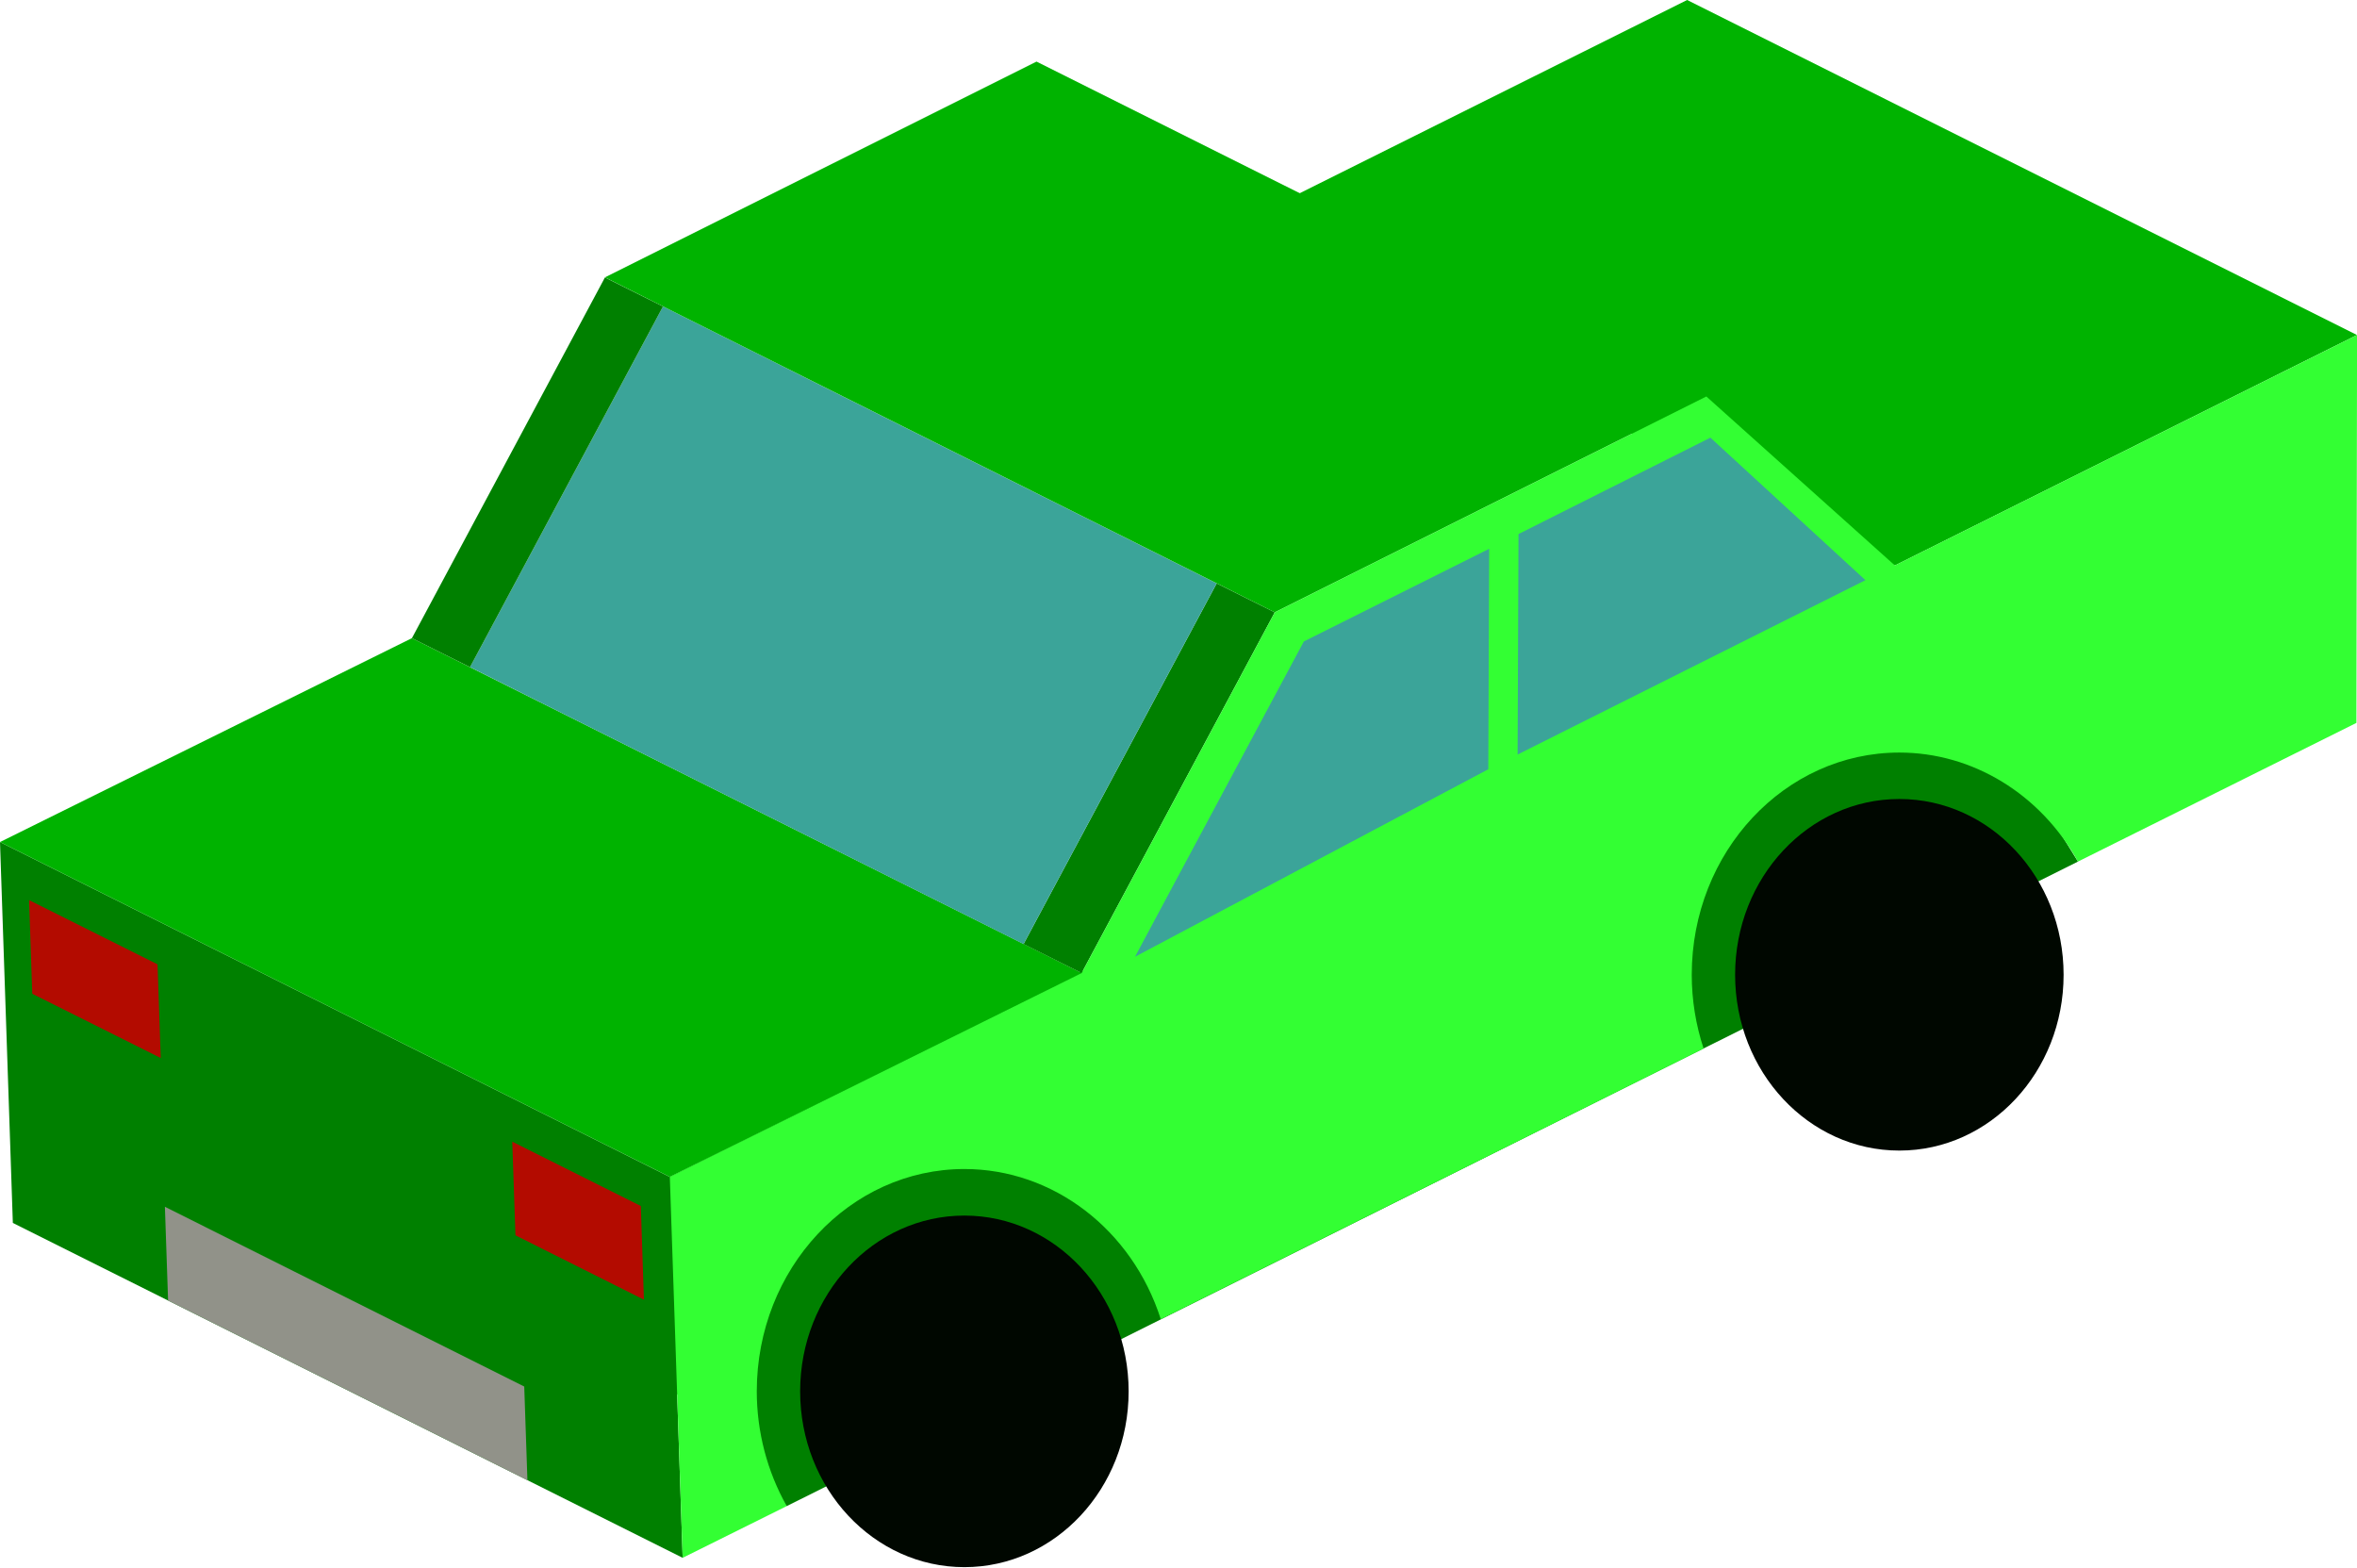
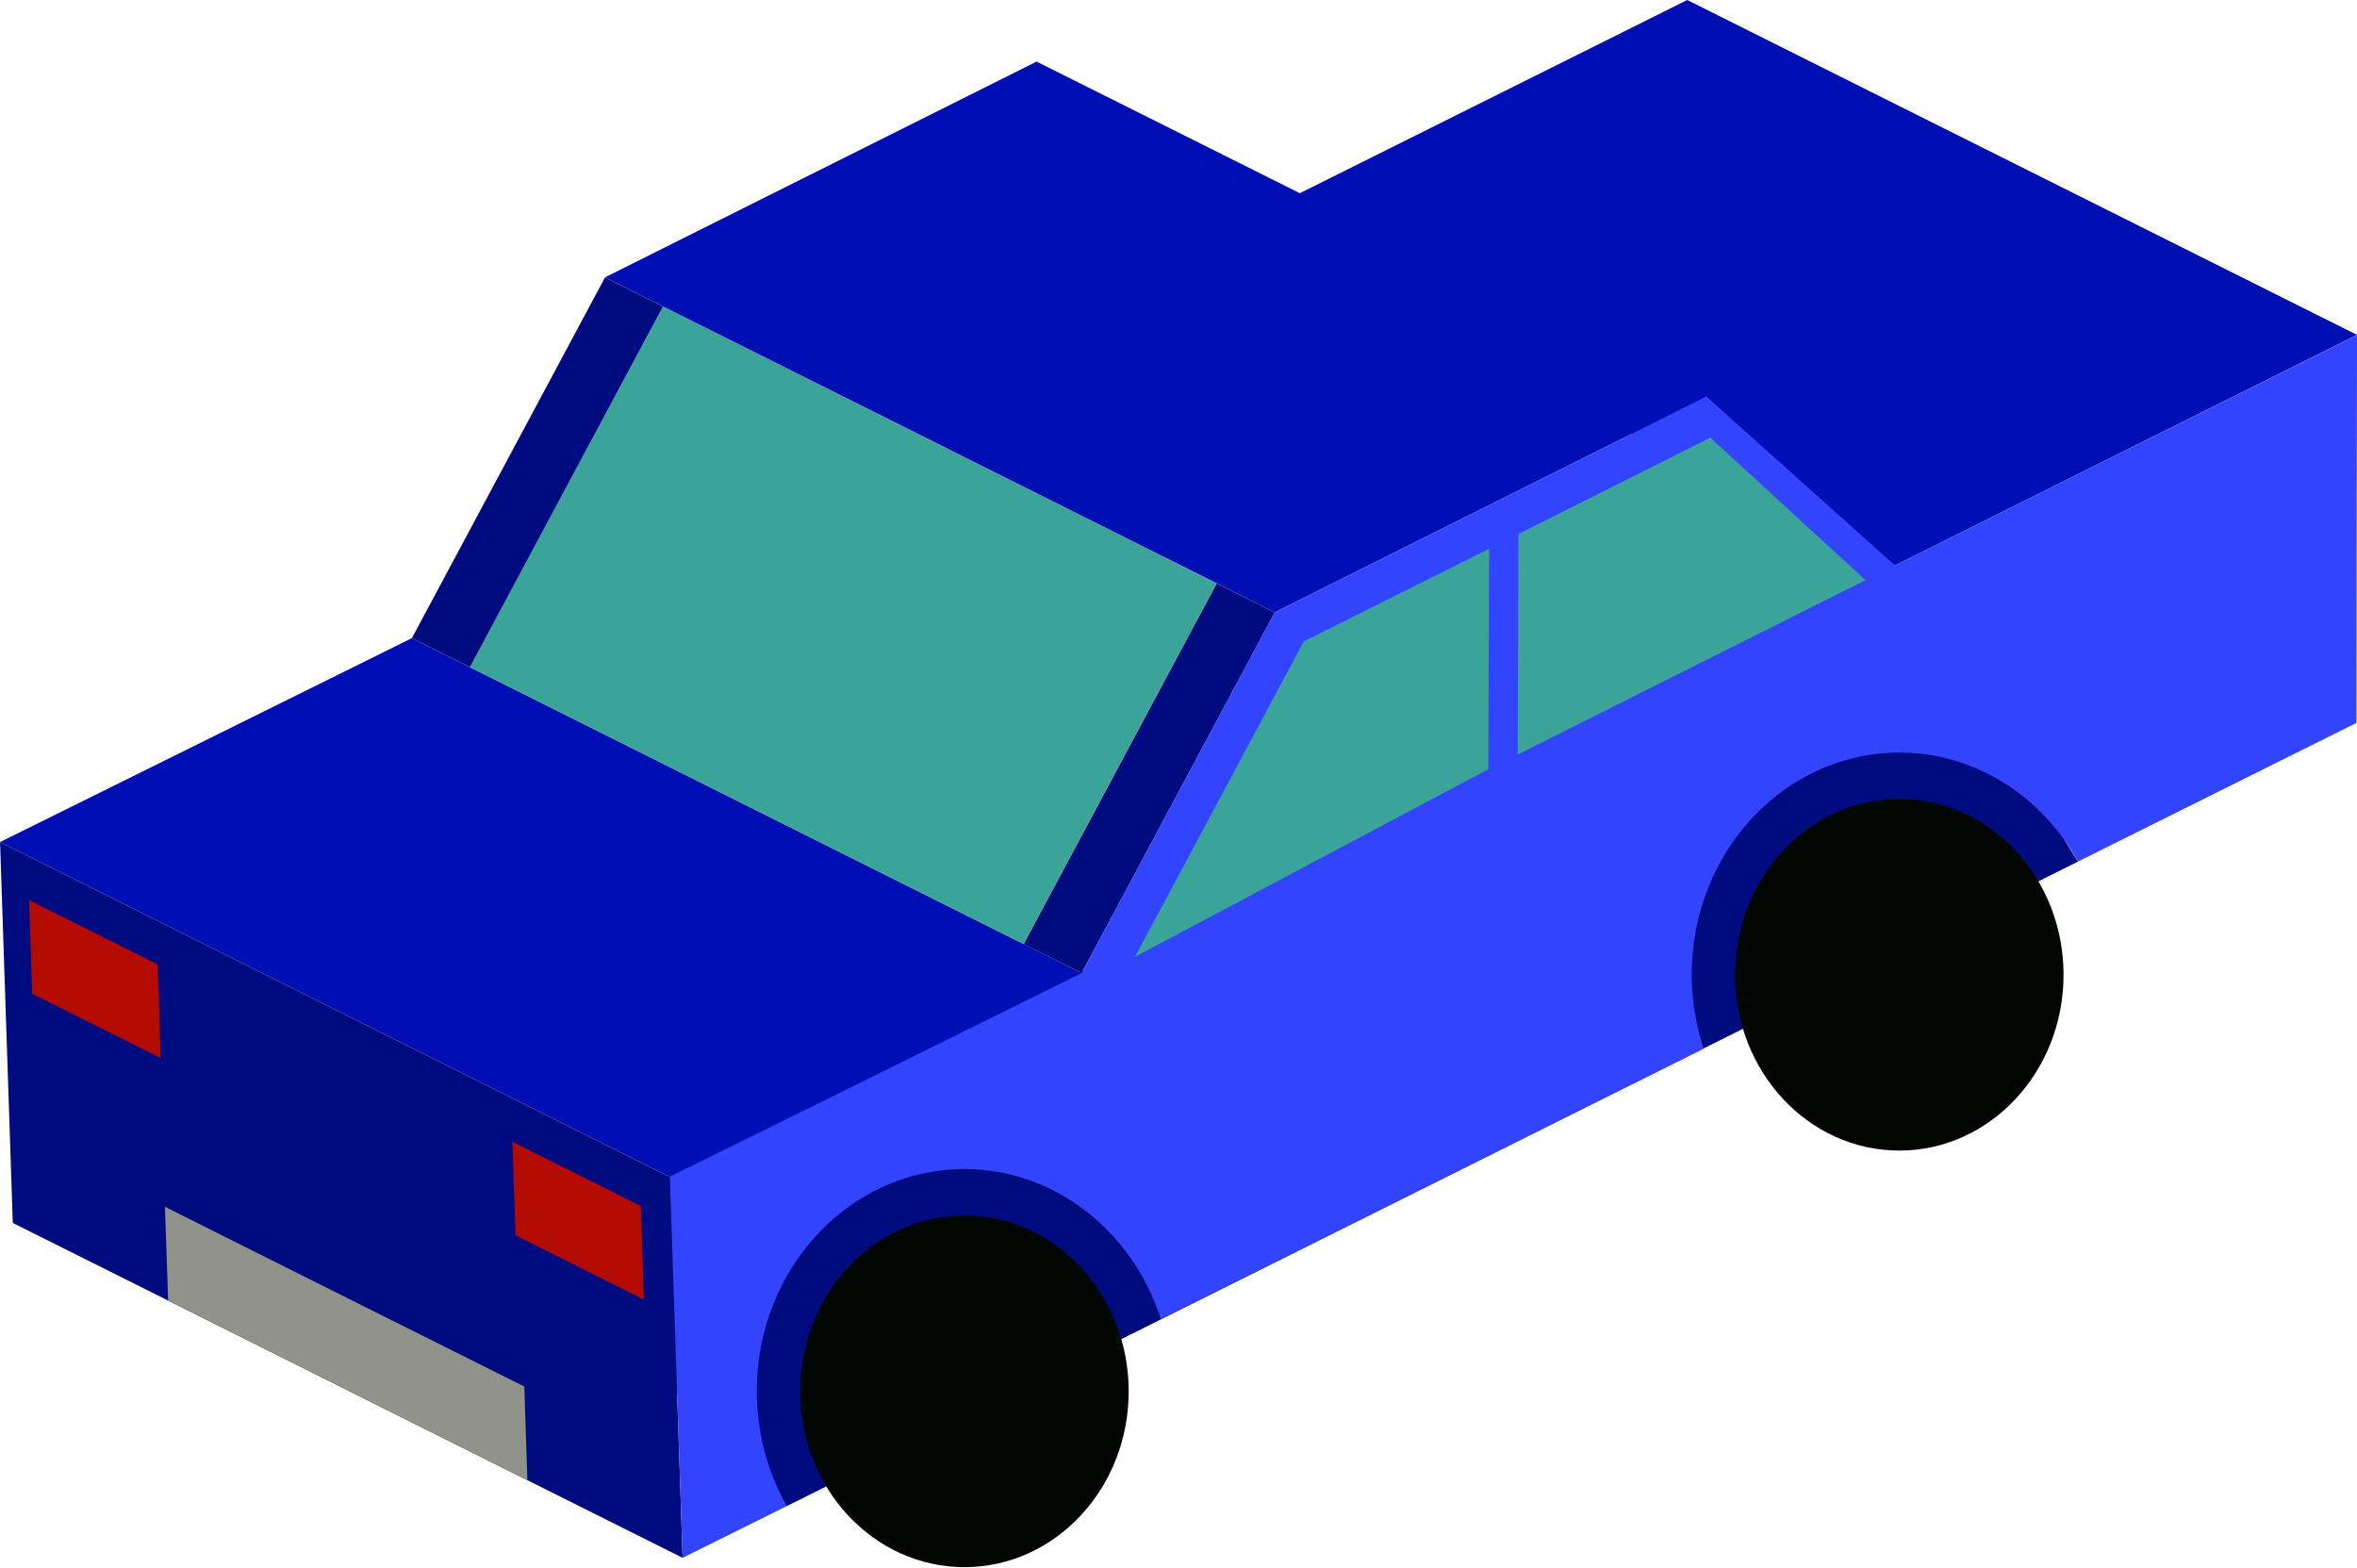
<svg xmlns="http://www.w3.org/2000/svg" width="81.14" height="53.945" viewBox="0 0 21.468 14.273" version="1.1" id="svg5">
  <defs id="defs2" />
  <g id="layer1" transform="translate(-21.16667)">
-     <g id="g43460" transform="translate(19.67847,-40.38703)">
-       <path style="fill:#008000;fill-opacity:1;stroke:none;stroke-width:0.265px;stroke-linecap:butt;stroke-linejoin:miter;stroke-opacity:1" d="M 8.654,54.104 20.415,48.234 18.747,45.537 6.332,51.733 Z" id="path42541" />
-       <path style="fill:#008000;fill-opacity:1;stroke:none;stroke-width:0.265px;stroke-linecap:butt;stroke-linejoin:miter;stroke-opacity:1" d="M 1.488,48.056 7.589,51.106 7.706,54.575 1.605,51.525 Z" id="path42543" />
-       <path style="fill:#00b300;fill-opacity:1;stroke:none;stroke-width:0.265px;stroke-linecap:butt;stroke-linejoin:miter;stroke-opacity:1" d="M 1.488,48.056 5.24,46.199 11.341,49.249 7.589,51.106 Z" id="path42545" />
-       <path id="path42547" style="fill:#008000;fill-opacity:1;stroke:none;stroke-width:0.265px;stroke-linecap:butt;stroke-linejoin:miter;stroke-opacity:1" d="M 12.57,45.7 10.811,48.985 11.34,49.249 13.099,45.964 Z" />
-       <path id="path42549" style="fill:#3ba499;fill-opacity:1;stroke:none;stroke-width:0.265px;stroke-linecap:butt;stroke-linejoin:miter;stroke-opacity:1" d="M 7.527,43.178 5.769,46.463 10.811,48.985 12.57,45.7 Z" />
-       <path id="path42551" style="fill:#008000;fill-opacity:1;stroke:none;stroke-width:0.265px;stroke-linecap:butt;stroke-linejoin:miter;stroke-opacity:1" d="M 6.998,42.914 5.24,46.199 5.769,46.463 7.527,43.178 Z" />
-       <path style="fill:#00b300;fill-opacity:1;stroke:none;stroke-width:0.265px;stroke-linecap:butt;stroke-linejoin:miter;stroke-opacity:1" d="M 6.998,42.913 10.929,40.948 17.03,43.998 13.099,45.964 Z" id="path42553" />
-       <path style="fill:#00b300;fill-opacity:1;stroke:none;stroke-width:0.265px;stroke-linecap:butt;stroke-linejoin:miter;stroke-opacity:1" d="M 12.646,42.486 18.747,45.537 22.956,43.438 16.855,40.387 Z" id="path42555" />
-       <path id="path42557" style="fill:#33ff33;fill-opacity:1;stroke:none;stroke-width:0.265px;stroke-linecap:butt;stroke-linejoin:miter;stroke-opacity:1" d="M 17.03,43.998 13.099,45.964 11.34,49.249 7.589,51.106 7.706,54.575 8.654,54.104 C 8.476,53.789 8.381,53.427 8.381,53.059 8.381,51.941 9.228,51.034 10.272,51.034 11.08,51.034 11.799,51.584 12.061,52.402 L 17.005,49.937 C 16.934,49.721 16.897,49.494 16.897,49.265 16.897,48.147 17.744,47.241 18.788,47.241 19.456,47.241 20.074,47.619 20.415,48.234 L 22.951,46.971 22.957,43.438 18.747,45.537 Z" />
-       <ellipse style="fill:#000700;fill-opacity:1;fill-rule:evenodd;stroke:none;stroke-width:0.021;stroke-miterlimit:4;stroke-dasharray:none;stroke-opacity:1" id="ellipse42559" cx="10.272" cy="53.059" rx="1.496" ry="1.601" />
-       <ellipse style="fill:#000700;fill-opacity:1;fill-rule:evenodd;stroke:none;stroke-width:0.021;stroke-miterlimit:4;stroke-dasharray:none;stroke-opacity:1" id="ellipse42561" cx="18.788" cy="49.265" rx="1.496" ry="1.601" />
-       <path id="path42563" style="fill:#b30b00;fill-opacity:1;stroke:none;stroke-width:0.265;stroke-linecap:butt;stroke-linejoin:miter;stroke-miterlimit:4;stroke-dasharray:none;stroke-opacity:1" d="M 6.154,50.785 6.183,51.638 7.353,52.224 7.325,51.371 Z" />
-       <path id="path42565" style="fill:#b30b00;fill-opacity:1;stroke:none;stroke-width:0.265;stroke-linecap:butt;stroke-linejoin:miter;stroke-miterlimit:4;stroke-dasharray:none;stroke-opacity:1" d="M 1.753,48.585 1.782,49.438 2.952,50.023 2.923,49.17 Z" />
-       <path id="path42567" style="fill:#919289;fill-opacity:1;stroke:none;stroke-width:0.265;stroke-linecap:butt;stroke-linejoin:miter;stroke-miterlimit:4;stroke-dasharray:none;stroke-opacity:1" d="M 2.99,51.378 3.019,52.232 4.189,52.817 V 52.817 L 5.122,53.283 6.292,53.869 6.263,53.015 5.093,52.43 V 52.43 H 5.093 L 4.161,51.964 Z" />
-       <path id="path42569" style="fill:#3ba499;fill-opacity:1;stroke:none;stroke-width:0.265px;stroke-linecap:butt;stroke-linejoin:miter;stroke-opacity:1" d="M 15.052,45.385 13.364,46.229 11.826,49.101 15.044,47.393 Z" />
-       <path id="path42571" style="fill:#3ba499;fill-opacity:1;stroke:none;stroke-width:0.238px;stroke-linecap:butt;stroke-linejoin:miter;stroke-opacity:1" d="M 15.311,47.259 18.479,45.671 17.067,44.373 15.319,45.251 Z" />
-     </g>
+     <path style="fill:#000b80;fill-opacity:1;stroke:none;stroke-width:0.265px;stroke-linecap:butt;stroke-linejoin:miter;stroke-opacity:1" d="M 28.333,13.717 40.093,7.847 38.426,5.15 26.011,11.346 Z" id="path42541" />
+     <path style="fill:#000b80;fill-opacity:1;stroke:none;stroke-width:0.265px;stroke-linecap:butt;stroke-linejoin:miter;stroke-opacity:1" d="M 21.167,7.669 27.268,10.719 27.384,14.188 21.283,11.138 Z" id="path42543" />
+     <path style="fill:#000fb3;fill-opacity:1;stroke:none;stroke-width:0.265px;stroke-linecap:butt;stroke-linejoin:miter;stroke-opacity:1" d="M 21.167,7.669 24.918,5.812 31.019,8.862 27.268,10.719 Z" id="path42545" />
+     <path id="path42547" style="fill:#000b80;fill-opacity:1;stroke:none;stroke-width:0.265px;stroke-linecap:butt;stroke-linejoin:miter;stroke-opacity:1" d="M 32.248,5.313 30.49,8.598 31.019,8.862 32.778,5.577 Z" />
+     <path id="path42549" style="fill:#3ba499;fill-opacity:1;stroke:none;stroke-width:0.265px;stroke-linecap:butt;stroke-linejoin:miter;stroke-opacity:1" d="M 27.206,2.791 25.447,6.076 30.49,8.598 32.248,5.313 Z" />
+     <path id="path42551" style="fill:#000b80;fill-opacity:1;stroke:none;stroke-width:0.265px;stroke-linecap:butt;stroke-linejoin:miter;stroke-opacity:1" d="M 26.677,2.527 24.918,5.812 25.447,6.076 27.206,2.791 Z" />
+     <path style="fill:#000fb3;fill-opacity:1;stroke:none;stroke-width:0.265px;stroke-linecap:butt;stroke-linejoin:miter;stroke-opacity:1" d="M 26.677,2.526 30.608,0.561 36.709,3.611 32.778,5.577 Z" id="path42553" />
+     <path style="fill:#000fb3;fill-opacity:1;stroke:none;stroke-width:0.265px;stroke-linecap:butt;stroke-linejoin:miter;stroke-opacity:1" d="M 32.325,2.099 38.426,5.15 42.635,3.05 36.534,0 Z" id="path42555" />
+     <path id="path42557" style="fill:#3344ff;fill-opacity:1;stroke:none;stroke-width:0.265px;stroke-linecap:butt;stroke-linejoin:miter;stroke-opacity:1" d="M 36.708,3.611 32.777,5.577 31.019,8.862 27.268,10.719 27.384,14.188 28.333,13.717 C 28.154,13.402 28.06,13.04 28.059,12.672 28.059,11.554 28.906,10.647 29.951,10.647 30.759,10.647 31.478,11.197 31.74,12.015 L 36.684,9.55 C 36.612,9.334 36.576,9.107 36.575,8.878 36.575,7.76 37.422,6.854 38.467,6.854 39.134,6.854 39.753,7.232 40.093,7.847 L 42.63,6.584 42.635,3.051 38.426,5.15 Z" />
+     <ellipse style="fill:#000700;fill-opacity:1;fill-rule:evenodd;stroke:none;stroke-width:0.021;stroke-miterlimit:4;stroke-dasharray:none;stroke-opacity:1" id="ellipse42559" cx="29.951" cy="12.672" rx="1.496" ry="1.601" />
+     <ellipse style="fill:#000700;fill-opacity:1;fill-rule:evenodd;stroke:none;stroke-width:0.021;stroke-miterlimit:4;stroke-dasharray:none;stroke-opacity:1" id="ellipse42561" cx="38.466" cy="8.878" rx="1.496" ry="1.601" />
+     <path id="path42563" style="fill:#b30b00;fill-opacity:1;stroke:none;stroke-width:0.265;stroke-linecap:butt;stroke-linejoin:miter;stroke-miterlimit:4;stroke-dasharray:none;stroke-opacity:1" d="M 25.833,10.398 25.862,11.251 27.032,11.837 27.003,10.984 Z" />
+     <path id="path42565" style="fill:#b30b00;fill-opacity:1;stroke:none;stroke-width:0.265;stroke-linecap:butt;stroke-linejoin:miter;stroke-miterlimit:4;stroke-dasharray:none;stroke-opacity:1" d="M 21.431,8.198 21.46,9.051 22.63,9.636 22.602,8.783 Z" />
+     <path id="path42567" style="fill:#919289;fill-opacity:1;stroke:none;stroke-width:0.265;stroke-linecap:butt;stroke-linejoin:miter;stroke-miterlimit:4;stroke-dasharray:none;stroke-opacity:1" d="M 22.669,10.991 22.698,11.845 23.868,12.43 V 12.429 L 24.8,12.896 25.97,13.482 25.942,12.628 24.772,12.043 V 12.043 H 24.771 L 23.839,11.577 Z" />
+     <path id="path42569" style="fill:#3ba499;fill-opacity:1;stroke:none;stroke-width:0.265px;stroke-linecap:butt;stroke-linejoin:miter;stroke-opacity:1" d="M 34.73,4.998 33.042,5.842 31.505,8.714 34.722,7.006 Z" />
+     <path id="path42571" style="fill:#3ba499;fill-opacity:1;stroke:none;stroke-width:0.238px;stroke-linecap:butt;stroke-linejoin:miter;stroke-opacity:1" d="M 34.99,6.872 38.158,5.284 36.745,3.986 34.997,4.864 Z" />
  </g>
</svg>
